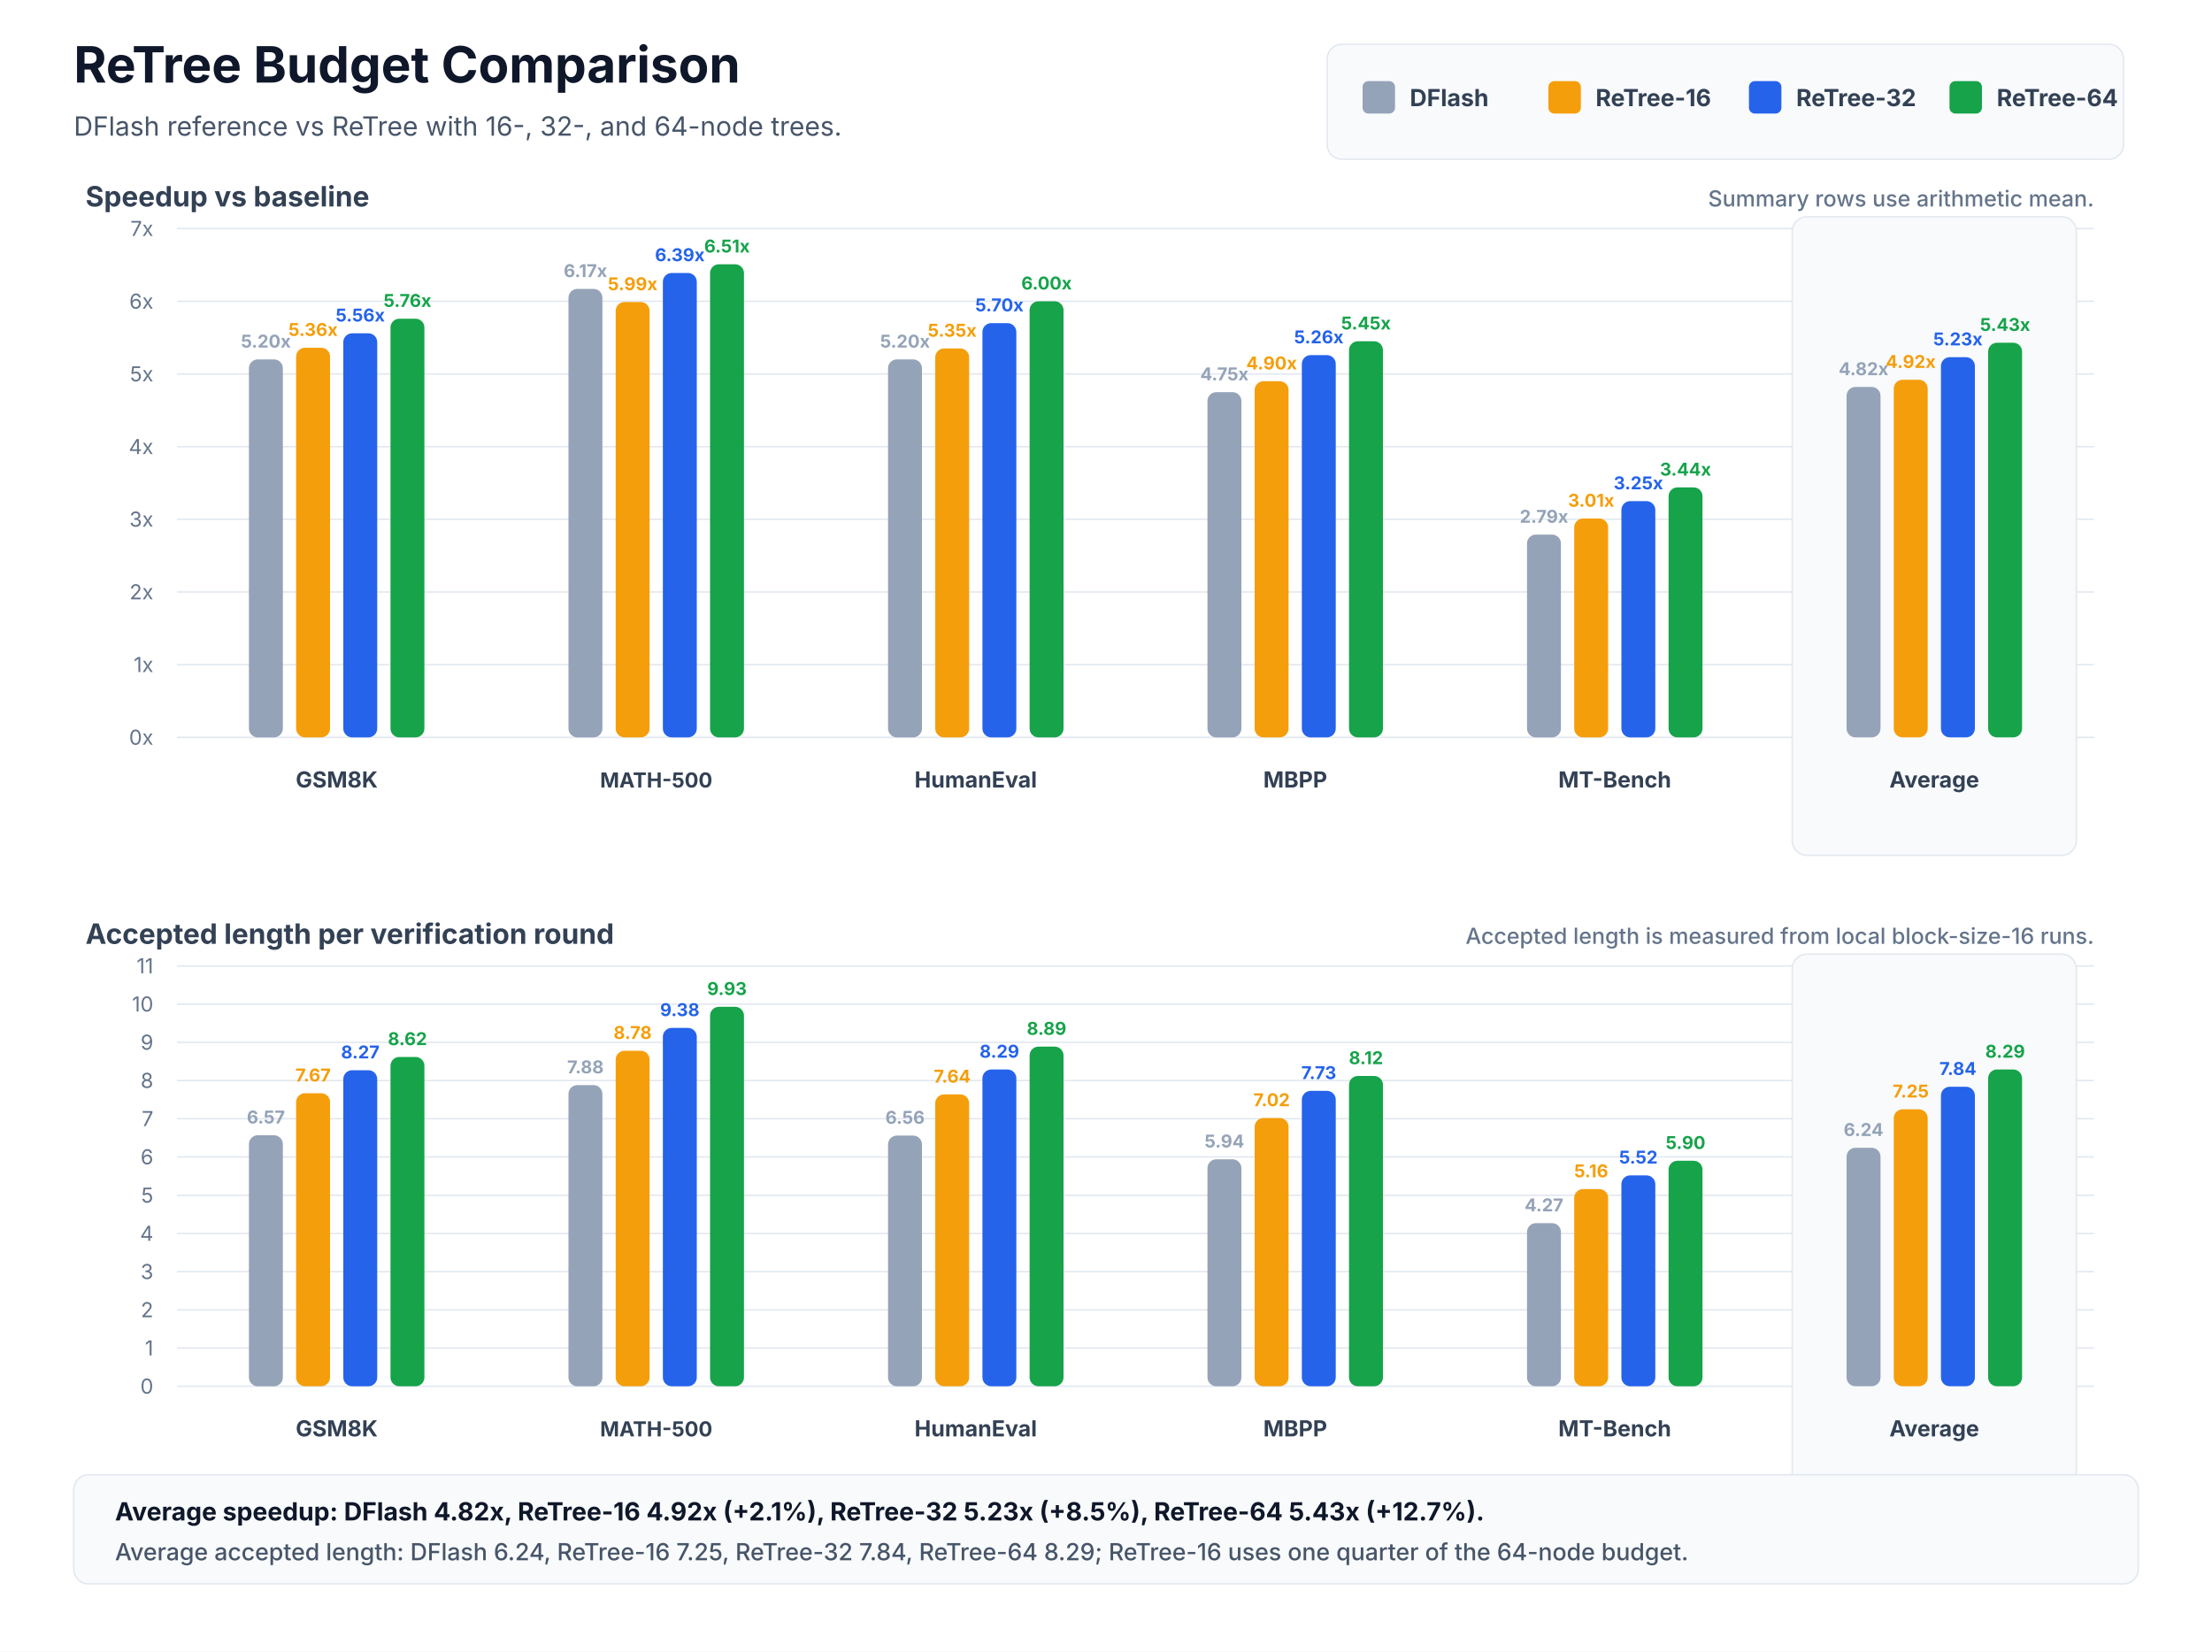
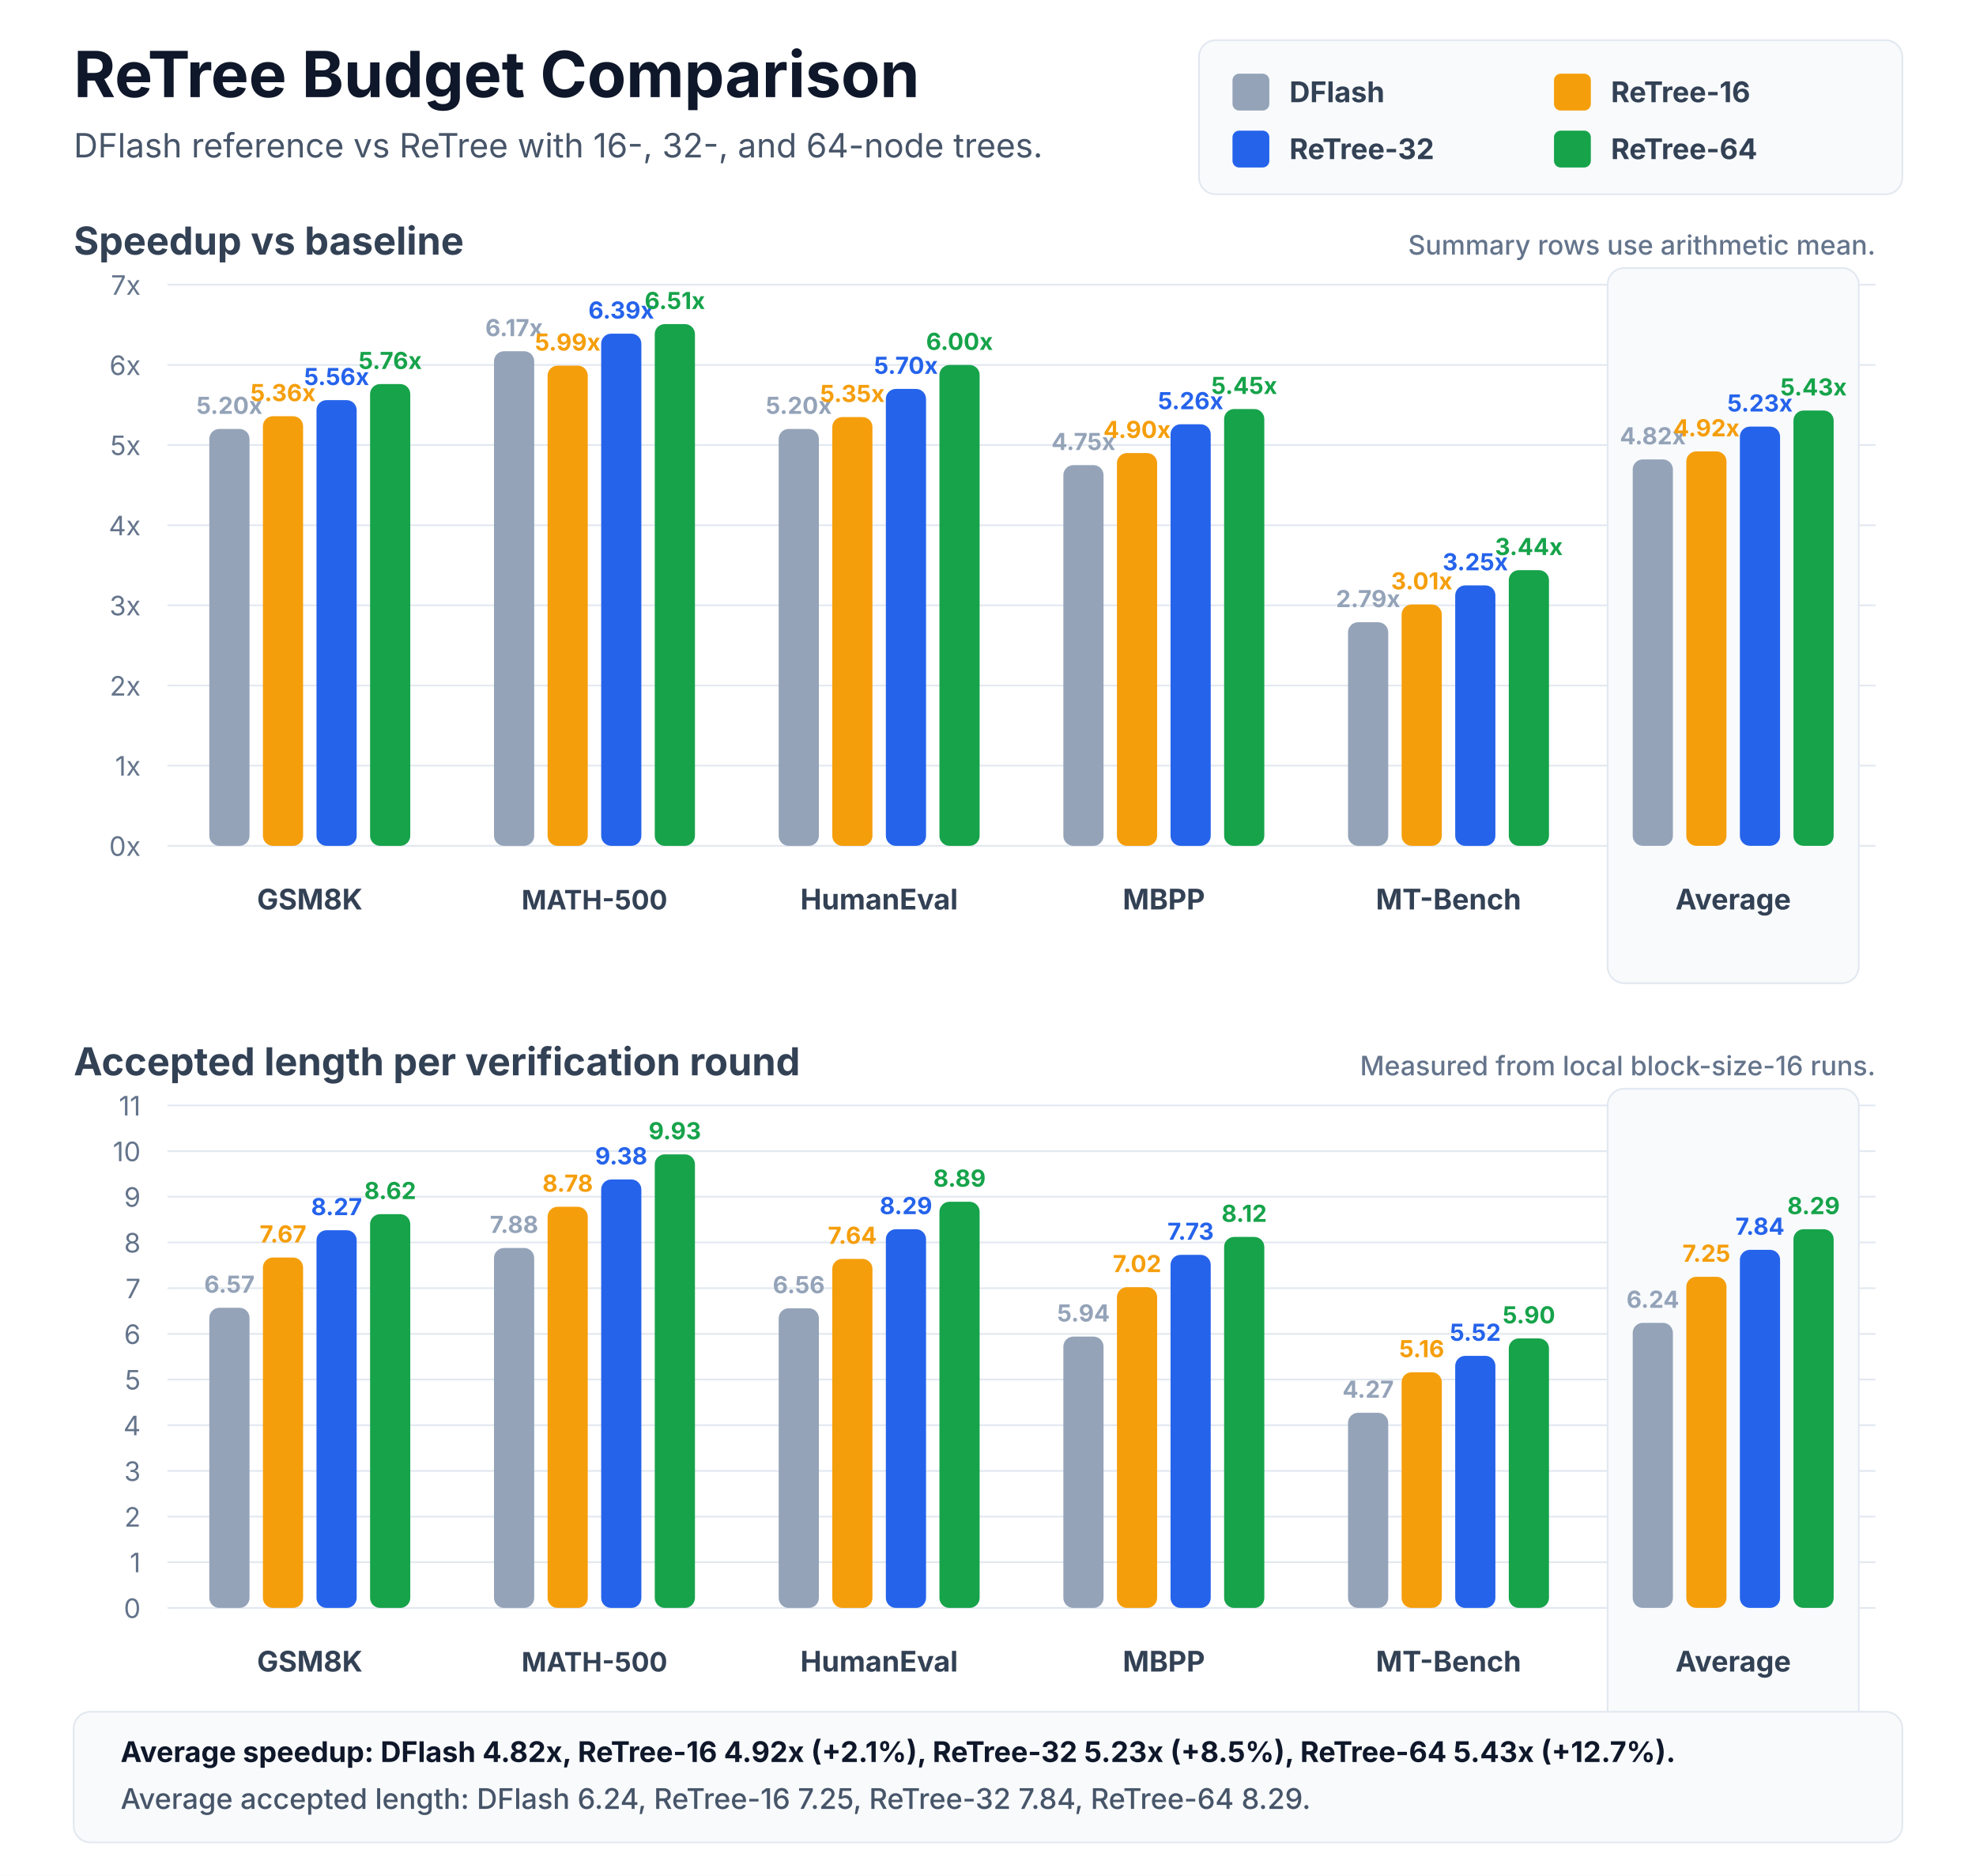
- <svg xmlns="http://www.w3.org/2000/svg" width="1500" height="1120" viewBox="0 0 1500 1120" role="img" aria-label="ReTree budget 16, 32, and 64 compared with DFlash">
-   <rect x="0" y="0" width="1500" height="1120" rx="0" fill="#ffffff" />
-   <text x="50" y="56" text-anchor="start" font-family="Inter, Segoe UI, Arial, sans-serif" font-size="34" font-weight="750" fill="#0f172a">ReTree Budget Comparison</text>
-   <text x="50" y="92" text-anchor="start" font-family="Inter, Segoe UI, Arial, sans-serif" font-size="18" font-weight="400" fill="#475569">DFlash reference vs ReTree with 16-, 32-, and 64-node trees.</text>
-   <rect x="900" y="30" width="540" height="78" rx="10" fill="#f8fafc" stroke="#e2e8f0" stroke-width="1" />
-   <rect x="924" y="55" width="22" height="22" rx="4" fill="#94a3b8" />
-   <text x="956" y="72" text-anchor="start" font-family="Inter, Segoe UI, Arial, sans-serif" font-size="16" font-weight="650" fill="#334155">DFlash</text>
-   <rect x="1050" y="55" width="22" height="22" rx="4" fill="#f59e0b" />
-   <text x="1082" y="72" text-anchor="start" font-family="Inter, Segoe UI, Arial, sans-serif" font-size="16" font-weight="650" fill="#334155">ReTree-16</text>
-   <rect x="1186" y="55" width="22" height="22" rx="4" fill="#2563eb" />
-   <text x="1218" y="72" text-anchor="start" font-family="Inter, Segoe UI, Arial, sans-serif" font-size="16" font-weight="650" fill="#334155">ReTree-32</text>
-   <rect x="1322" y="55" width="22" height="22" rx="4" fill="#16a34a" />
-   <text x="1354" y="72" text-anchor="start" font-family="Inter, Segoe UI, Arial, sans-serif" font-size="16" font-weight="650" fill="#334155">ReTree-64</text>
-   <text x="58" y="140" text-anchor="start" font-family="Inter, Segoe UI, Arial, sans-serif" font-size="19" font-weight="700" fill="#334155">Speedup vs baseline</text>
-   <text x="1420" y="140" text-anchor="end" font-family="Inter, Segoe UI, Arial, sans-serif" font-size="15" font-weight="500" fill="#64748b">Summary rows use arithmetic mean.</text>
-   <line x1="120" y1="500" x2="1420" y2="500" stroke="#e2e8f0" stroke-width="1" />
-   <text x="104" y="505" text-anchor="end" font-family="Inter, Segoe UI, Arial, sans-serif" font-size="14" font-weight="400" fill="#64748b">0x</text>
-   <line x1="120" y1="450.7" x2="1420" y2="450.7" stroke="#e2e8f0" stroke-width="1" />
-   <text x="104" y="455.7" text-anchor="end" font-family="Inter, Segoe UI, Arial, sans-serif" font-size="14" font-weight="400" fill="#64748b">1x</text>
-   <line x1="120" y1="401.4" x2="1420" y2="401.4" stroke="#e2e8f0" stroke-width="1" />
-   <text x="104" y="406.4" text-anchor="end" font-family="Inter, Segoe UI, Arial, sans-serif" font-size="14" font-weight="400" fill="#64748b">2x</text>
-   <line x1="120" y1="352.1" x2="1420" y2="352.1" stroke="#e2e8f0" stroke-width="1" />
-   <text x="104" y="357.1" text-anchor="end" font-family="Inter, Segoe UI, Arial, sans-serif" font-size="14" font-weight="400" fill="#64748b">3x</text>
-   <line x1="120" y1="302.9" x2="1420" y2="302.9" stroke="#e2e8f0" stroke-width="1" />
-   <text x="104" y="307.9" text-anchor="end" font-family="Inter, Segoe UI, Arial, sans-serif" font-size="14" font-weight="400" fill="#64748b">4x</text>
-   <line x1="120" y1="253.6" x2="1420" y2="253.6" stroke="#e2e8f0" stroke-width="1" />
-   <text x="104" y="258.6" text-anchor="end" font-family="Inter, Segoe UI, Arial, sans-serif" font-size="14" font-weight="400" fill="#64748b">5x</text>
-   <line x1="120" y1="204.3" x2="1420" y2="204.3" stroke="#e2e8f0" stroke-width="1" />
-   <text x="104" y="209.3" text-anchor="end" font-family="Inter, Segoe UI, Arial, sans-serif" font-size="14" font-weight="400" fill="#64748b">6x</text>
-   <line x1="120" y1="155" x2="1420" y2="155" stroke="#e2e8f0" stroke-width="1" />
-   <text x="104" y="160" text-anchor="end" font-family="Inter, Segoe UI, Arial, sans-serif" font-size="14" font-weight="400" fill="#64748b">7x</text>
-   <rect x="1215.333" y="147" width="192.667" height="433" rx="10" fill="#f8fafc" stroke="#e2e8f0" stroke-width="1" />
-   <rect x="168.8" y="243.7" width="23" height="256.3" rx="6" fill="#94a3b8" />
-   <text x="180.3" y="235.7" text-anchor="middle" font-family="Inter, Segoe UI, Arial, sans-serif" font-size="12" font-weight="700" fill="#94a3b8">5.20x</text>
-   <rect x="200.8" y="235.8" width="23" height="264.2" rx="6" fill="#f59e0b" />
-   <text x="212.3" y="227.8" text-anchor="middle" font-family="Inter, Segoe UI, Arial, sans-serif" font-size="12" font-weight="700" fill="#f59e0b">5.36x</text>
-   <rect x="232.8" y="226" width="23" height="274" rx="6" fill="#2563eb" />
-   <text x="244.3" y="218" text-anchor="middle" font-family="Inter, Segoe UI, Arial, sans-serif" font-size="12" font-weight="700" fill="#2563eb">5.56x</text>
-   <rect x="264.8" y="216.1" width="23" height="283.9" rx="6" fill="#16a34a" />
-   <text x="276.3" y="208.1" text-anchor="middle" font-family="Inter, Segoe UI, Arial, sans-serif" font-size="12" font-weight="700" fill="#16a34a">5.76x</text>
-   <text x="228.333" y="534" text-anchor="middle" font-family="Inter, Segoe UI, Arial, sans-serif" font-size="15" font-weight="700" fill="#334155">GSM8K</text>
-   <rect x="385.5" y="195.9" width="23" height="304.1" rx="6" fill="#94a3b8" />
-   <text x="397" y="187.9" text-anchor="middle" font-family="Inter, Segoe UI, Arial, sans-serif" font-size="12" font-weight="700" fill="#94a3b8">6.17x</text>
-   <rect x="417.5" y="204.8" width="23" height="295.2" rx="6" fill="#f59e0b" />
-   <text x="429" y="196.8" text-anchor="middle" font-family="Inter, Segoe UI, Arial, sans-serif" font-size="12" font-weight="700" fill="#f59e0b">5.99x</text>
-   <rect x="449.5" y="185.1" width="23" height="314.9" rx="6" fill="#2563eb" />
-   <text x="461" y="177.1" text-anchor="middle" font-family="Inter, Segoe UI, Arial, sans-serif" font-size="12" font-weight="700" fill="#2563eb">6.39x</text>
-   <rect x="481.5" y="179.2" width="23" height="320.8" rx="6" fill="#16a34a" />
-   <text x="493" y="171.2" text-anchor="middle" font-family="Inter, Segoe UI, Arial, sans-serif" font-size="12" font-weight="700" fill="#16a34a">6.51x</text>
-   <text x="445" y="534" text-anchor="middle" font-family="Inter, Segoe UI, Arial, sans-serif" font-size="14" font-weight="700" fill="#334155">MATH-500</text>
-   <rect x="602.2" y="243.7" width="23" height="256.3" rx="6" fill="#94a3b8" />
-   <text x="613.7" y="235.7" text-anchor="middle" font-family="Inter, Segoe UI, Arial, sans-serif" font-size="12" font-weight="700" fill="#94a3b8">5.20x</text>
-   <rect x="634.2" y="236.3" width="23" height="263.7" rx="6" fill="#f59e0b" />
-   <text x="645.7" y="228.3" text-anchor="middle" font-family="Inter, Segoe UI, Arial, sans-serif" font-size="12" font-weight="700" fill="#f59e0b">5.35x</text>
-   <rect x="666.2" y="219.1" width="23" height="280.9" rx="6" fill="#2563eb" />
-   <text x="677.7" y="211.1" text-anchor="middle" font-family="Inter, Segoe UI, Arial, sans-serif" font-size="12" font-weight="700" fill="#2563eb">5.70x</text>
-   <rect x="698.2" y="204.3" width="23" height="295.7" rx="6" fill="#16a34a" />
-   <text x="709.7" y="196.3" text-anchor="middle" font-family="Inter, Segoe UI, Arial, sans-serif" font-size="12" font-weight="700" fill="#16a34a">6.00x</text>
-   <text x="661.667" y="534" text-anchor="middle" font-family="Inter, Segoe UI, Arial, sans-serif" font-size="15" font-weight="700" fill="#334155">HumanEval</text>
-   <rect x="818.8" y="265.9" width="23" height="234.1" rx="6" fill="#94a3b8" />
-   <text x="830.3" y="257.9" text-anchor="middle" font-family="Inter, Segoe UI, Arial, sans-serif" font-size="12" font-weight="700" fill="#94a3b8">4.75x</text>
-   <rect x="850.8" y="258.5" width="23" height="241.5" rx="6" fill="#f59e0b" />
-   <text x="862.3" y="250.5" text-anchor="middle" font-family="Inter, Segoe UI, Arial, sans-serif" font-size="12" font-weight="700" fill="#f59e0b">4.90x</text>
-   <rect x="882.8" y="240.8" width="23" height="259.2" rx="6" fill="#2563eb" />
-   <text x="894.3" y="232.8" text-anchor="middle" font-family="Inter, Segoe UI, Arial, sans-serif" font-size="12" font-weight="700" fill="#2563eb">5.26x</text>
-   <rect x="914.8" y="231.4" width="23" height="268.6" rx="6" fill="#16a34a" />
-   <text x="926.3" y="223.4" text-anchor="middle" font-family="Inter, Segoe UI, Arial, sans-serif" font-size="12" font-weight="700" fill="#16a34a">5.45x</text>
-   <text x="878.333" y="534" text-anchor="middle" font-family="Inter, Segoe UI, Arial, sans-serif" font-size="15" font-weight="700" fill="#334155">MBPP</text>
-   <rect x="1035.5" y="362.5" width="23" height="137.5" rx="6" fill="#94a3b8" />
-   <text x="1047" y="354.5" text-anchor="middle" font-family="Inter, Segoe UI, Arial, sans-serif" font-size="12" font-weight="700" fill="#94a3b8">2.79x</text>
-   <rect x="1067.5" y="351.6" width="23" height="148.4" rx="6" fill="#f59e0b" />
-   <text x="1079" y="343.6" text-anchor="middle" font-family="Inter, Segoe UI, Arial, sans-serif" font-size="12" font-weight="700" fill="#f59e0b">3.01x</text>
-   <rect x="1099.5" y="339.8" width="23" height="160.2" rx="6" fill="#2563eb" />
-   <text x="1111" y="331.8" text-anchor="middle" font-family="Inter, Segoe UI, Arial, sans-serif" font-size="12" font-weight="700" fill="#2563eb">3.25x</text>
-   <rect x="1131.5" y="330.5" width="23" height="169.5" rx="6" fill="#16a34a" />
-   <text x="1143" y="322.5" text-anchor="middle" font-family="Inter, Segoe UI, Arial, sans-serif" font-size="12" font-weight="700" fill="#16a34a">3.44x</text>
-   <text x="1095" y="534" text-anchor="middle" font-family="Inter, Segoe UI, Arial, sans-serif" font-size="15" font-weight="700" fill="#334155">MT-Bench</text>
-   <rect x="1252.2" y="262.4" width="23" height="237.6" rx="6" fill="#94a3b8" />
-   <text x="1263.7" y="254.4" text-anchor="middle" font-family="Inter, Segoe UI, Arial, sans-serif" font-size="12" font-weight="700" fill="#94a3b8">4.82x</text>
-   <rect x="1284.2" y="257.5" width="23" height="242.5" rx="6" fill="#f59e0b" />
-   <text x="1295.7" y="249.5" text-anchor="middle" font-family="Inter, Segoe UI, Arial, sans-serif" font-size="12" font-weight="700" fill="#f59e0b">4.92x</text>
-   <rect x="1316.2" y="242.2" width="23" height="257.8" rx="6" fill="#2563eb" />
-   <text x="1327.7" y="234.2" text-anchor="middle" font-family="Inter, Segoe UI, Arial, sans-serif" font-size="12" font-weight="700" fill="#2563eb">5.23x</text>
-   <rect x="1348.2" y="232.4" width="23" height="267.6" rx="6" fill="#16a34a" />
-   <text x="1359.7" y="224.4" text-anchor="middle" font-family="Inter, Segoe UI, Arial, sans-serif" font-size="12" font-weight="700" fill="#16a34a">5.43x</text>
-   <text x="1311.667" y="534" text-anchor="middle" font-family="Inter, Segoe UI, Arial, sans-serif" font-size="15" font-weight="700" fill="#334155">Average</text>
-   <text x="58" y="640" text-anchor="start" font-family="Inter, Segoe UI, Arial, sans-serif" font-size="19" font-weight="700" fill="#334155">Accepted length per verification round</text>
-   <text x="1420" y="640" text-anchor="end" font-family="Inter, Segoe UI, Arial, sans-serif" font-size="15" font-weight="500" fill="#64748b">Accepted length is measured from local block-size-16 runs.</text>
-   <line x1="120" y1="940" x2="1420" y2="940" stroke="#e2e8f0" stroke-width="1" />
-   <text x="104" y="945" text-anchor="end" font-family="Inter, Segoe UI, Arial, sans-serif" font-size="14" font-weight="400" fill="#64748b">0</text>
-   <line x1="120" y1="914.1" x2="1420" y2="914.1" stroke="#e2e8f0" stroke-width="1" />
-   <text x="104" y="919.1" text-anchor="end" font-family="Inter, Segoe UI, Arial, sans-serif" font-size="14" font-weight="400" fill="#64748b">1</text>
-   <line x1="120" y1="888.2" x2="1420" y2="888.2" stroke="#e2e8f0" stroke-width="1" />
-   <text x="104" y="893.2" text-anchor="end" font-family="Inter, Segoe UI, Arial, sans-serif" font-size="14" font-weight="400" fill="#64748b">2</text>
-   <line x1="120" y1="862.3" x2="1420" y2="862.3" stroke="#e2e8f0" stroke-width="1" />
-   <text x="104" y="867.3" text-anchor="end" font-family="Inter, Segoe UI, Arial, sans-serif" font-size="14" font-weight="400" fill="#64748b">3</text>
-   <line x1="120" y1="836.4" x2="1420" y2="836.4" stroke="#e2e8f0" stroke-width="1" />
-   <text x="104" y="841.4" text-anchor="end" font-family="Inter, Segoe UI, Arial, sans-serif" font-size="14" font-weight="400" fill="#64748b">4</text>
-   <line x1="120" y1="810.5" x2="1420" y2="810.5" stroke="#e2e8f0" stroke-width="1" />
-   <text x="104" y="815.5" text-anchor="end" font-family="Inter, Segoe UI, Arial, sans-serif" font-size="14" font-weight="400" fill="#64748b">5</text>
-   <line x1="120" y1="784.5" x2="1420" y2="784.5" stroke="#e2e8f0" stroke-width="1" />
-   <text x="104" y="789.5" text-anchor="end" font-family="Inter, Segoe UI, Arial, sans-serif" font-size="14" font-weight="400" fill="#64748b">6</text>
-   <line x1="120" y1="758.6" x2="1420" y2="758.6" stroke="#e2e8f0" stroke-width="1" />
-   <text x="104" y="763.6" text-anchor="end" font-family="Inter, Segoe UI, Arial, sans-serif" font-size="14" font-weight="400" fill="#64748b">7</text>
-   <line x1="120" y1="732.7" x2="1420" y2="732.7" stroke="#e2e8f0" stroke-width="1" />
-   <text x="104" y="737.7" text-anchor="end" font-family="Inter, Segoe UI, Arial, sans-serif" font-size="14" font-weight="400" fill="#64748b">8</text>
-   <line x1="120" y1="706.8" x2="1420" y2="706.8" stroke="#e2e8f0" stroke-width="1" />
-   <text x="104" y="711.8" text-anchor="end" font-family="Inter, Segoe UI, Arial, sans-serif" font-size="14" font-weight="400" fill="#64748b">9</text>
-   <line x1="120" y1="680.9" x2="1420" y2="680.9" stroke="#e2e8f0" stroke-width="1" />
-   <text x="104" y="685.9" text-anchor="end" font-family="Inter, Segoe UI, Arial, sans-serif" font-size="14" font-weight="400" fill="#64748b">10</text>
-   <line x1="120" y1="655" x2="1420" y2="655" stroke="#e2e8f0" stroke-width="1" />
-   <text x="104" y="660" text-anchor="end" font-family="Inter, Segoe UI, Arial, sans-serif" font-size="14" font-weight="400" fill="#64748b">11</text>
-   <rect x="1215.333" y="647" width="192.667" height="373" rx="10" fill="#f8fafc" stroke="#e2e8f0" stroke-width="1" />
-   <rect x="168.8" y="769.8" width="23" height="170.2" rx="6" fill="#94a3b8" />
-   <text x="180.3" y="761.8" text-anchor="middle" font-family="Inter, Segoe UI, Arial, sans-serif" font-size="12" font-weight="700" fill="#94a3b8">6.57</text>
-   <rect x="200.8" y="741.3" width="23" height="198.7" rx="6" fill="#f59e0b" />
-   <text x="212.3" y="733.3" text-anchor="middle" font-family="Inter, Segoe UI, Arial, sans-serif" font-size="12" font-weight="700" fill="#f59e0b">7.67</text>
-   <rect x="232.8" y="725.7" width="23" height="214.3" rx="6" fill="#2563eb" />
-   <text x="244.3" y="717.7" text-anchor="middle" font-family="Inter, Segoe UI, Arial, sans-serif" font-size="12" font-weight="700" fill="#2563eb">8.27</text>
-   <rect x="264.8" y="716.7" width="23" height="223.3" rx="6" fill="#16a34a" />
-   <text x="276.3" y="708.7" text-anchor="middle" font-family="Inter, Segoe UI, Arial, sans-serif" font-size="12" font-weight="700" fill="#16a34a">8.62</text>
-   <text x="228.333" y="974" text-anchor="middle" font-family="Inter, Segoe UI, Arial, sans-serif" font-size="15" font-weight="700" fill="#334155">GSM8K</text>
-   <rect x="385.5" y="735.8" width="23" height="204.2" rx="6" fill="#94a3b8" />
-   <text x="397" y="727.8" text-anchor="middle" font-family="Inter, Segoe UI, Arial, sans-serif" font-size="12" font-weight="700" fill="#94a3b8">7.88</text>
-   <rect x="417.5" y="712.5" width="23" height="227.5" rx="6" fill="#f59e0b" />
-   <text x="429" y="704.5" text-anchor="middle" font-family="Inter, Segoe UI, Arial, sans-serif" font-size="12" font-weight="700" fill="#f59e0b">8.78</text>
-   <rect x="449.5" y="697" width="23" height="243" rx="6" fill="#2563eb" />
-   <text x="461" y="689" text-anchor="middle" font-family="Inter, Segoe UI, Arial, sans-serif" font-size="12" font-weight="700" fill="#2563eb">9.38</text>
-   <rect x="481.5" y="682.7" width="23" height="257.3" rx="6" fill="#16a34a" />
-   <text x="493" y="674.7" text-anchor="middle" font-family="Inter, Segoe UI, Arial, sans-serif" font-size="12" font-weight="700" fill="#16a34a">9.93</text>
-   <text x="445" y="974" text-anchor="middle" font-family="Inter, Segoe UI, Arial, sans-serif" font-size="14" font-weight="700" fill="#334155">MATH-500</text>
-   <rect x="602.2" y="770" width="23" height="170" rx="6" fill="#94a3b8" />
-   <text x="613.7" y="762" text-anchor="middle" font-family="Inter, Segoe UI, Arial, sans-serif" font-size="12" font-weight="700" fill="#94a3b8">6.56</text>
-   <rect x="634.2" y="742.1" width="23" height="197.9" rx="6" fill="#f59e0b" />
-   <text x="645.7" y="734.1" text-anchor="middle" font-family="Inter, Segoe UI, Arial, sans-serif" font-size="12" font-weight="700" fill="#f59e0b">7.64</text>
-   <rect x="666.2" y="725.2" width="23" height="214.8" rx="6" fill="#2563eb" />
-   <text x="677.7" y="717.2" text-anchor="middle" font-family="Inter, Segoe UI, Arial, sans-serif" font-size="12" font-weight="700" fill="#2563eb">8.29</text>
-   <rect x="698.2" y="709.7" width="23" height="230.3" rx="6" fill="#16a34a" />
-   <text x="709.7" y="701.7" text-anchor="middle" font-family="Inter, Segoe UI, Arial, sans-serif" font-size="12" font-weight="700" fill="#16a34a">8.89</text>
-   <text x="661.667" y="974" text-anchor="middle" font-family="Inter, Segoe UI, Arial, sans-serif" font-size="15" font-weight="700" fill="#334155">HumanEval</text>
-   <rect x="818.8" y="786.1" width="23" height="153.9" rx="6" fill="#94a3b8" />
-   <text x="830.3" y="778.1" text-anchor="middle" font-family="Inter, Segoe UI, Arial, sans-serif" font-size="12" font-weight="700" fill="#94a3b8">5.94</text>
-   <rect x="850.8" y="758.1" width="23" height="181.9" rx="6" fill="#f59e0b" />
-   <text x="862.3" y="750.1" text-anchor="middle" font-family="Inter, Segoe UI, Arial, sans-serif" font-size="12" font-weight="700" fill="#f59e0b">7.02</text>
-   <rect x="882.8" y="739.7" width="23" height="200.3" rx="6" fill="#2563eb" />
-   <text x="894.3" y="731.7" text-anchor="middle" font-family="Inter, Segoe UI, Arial, sans-serif" font-size="12" font-weight="700" fill="#2563eb">7.73</text>
-   <rect x="914.8" y="729.6" width="23" height="210.4" rx="6" fill="#16a34a" />
-   <text x="926.3" y="721.6" text-anchor="middle" font-family="Inter, Segoe UI, Arial, sans-serif" font-size="12" font-weight="700" fill="#16a34a">8.12</text>
-   <text x="878.333" y="974" text-anchor="middle" font-family="Inter, Segoe UI, Arial, sans-serif" font-size="15" font-weight="700" fill="#334155">MBPP</text>
-   <rect x="1035.5" y="829.4" width="23" height="110.6" rx="6" fill="#94a3b8" />
-   <text x="1047" y="821.4" text-anchor="middle" font-family="Inter, Segoe UI, Arial, sans-serif" font-size="12" font-weight="700" fill="#94a3b8">4.27</text>
-   <rect x="1067.5" y="806.3" width="23" height="133.7" rx="6" fill="#f59e0b" />
-   <text x="1079" y="798.3" text-anchor="middle" font-family="Inter, Segoe UI, Arial, sans-serif" font-size="12" font-weight="700" fill="#f59e0b">5.16</text>
-   <rect x="1099.5" y="797" width="23" height="143" rx="6" fill="#2563eb" />
-   <text x="1111" y="789" text-anchor="middle" font-family="Inter, Segoe UI, Arial, sans-serif" font-size="12" font-weight="700" fill="#2563eb">5.52</text>
-   <rect x="1131.5" y="787.1" width="23" height="152.9" rx="6" fill="#16a34a" />
-   <text x="1143" y="779.1" text-anchor="middle" font-family="Inter, Segoe UI, Arial, sans-serif" font-size="12" font-weight="700" fill="#16a34a">5.90</text>
-   <text x="1095" y="974" text-anchor="middle" font-family="Inter, Segoe UI, Arial, sans-serif" font-size="15" font-weight="700" fill="#334155">MT-Bench</text>
-   <rect x="1252.2" y="778.3" width="23" height="161.7" rx="6" fill="#94a3b8" />
-   <text x="1263.7" y="770.3" text-anchor="middle" font-family="Inter, Segoe UI, Arial, sans-serif" font-size="12" font-weight="700" fill="#94a3b8">6.24</text>
-   <rect x="1284.2" y="752.2" width="23" height="187.8" rx="6" fill="#f59e0b" />
-   <text x="1295.7" y="744.2" text-anchor="middle" font-family="Inter, Segoe UI, Arial, sans-serif" font-size="12" font-weight="700" fill="#f59e0b">7.25</text>
-   <rect x="1316.2" y="736.9" width="23" height="203.1" rx="6" fill="#2563eb" />
-   <text x="1327.7" y="728.9" text-anchor="middle" font-family="Inter, Segoe UI, Arial, sans-serif" font-size="12" font-weight="700" fill="#2563eb">7.84</text>
-   <rect x="1348.2" y="725.2" width="23" height="214.8" rx="6" fill="#16a34a" />
-   <text x="1359.7" y="717.2" text-anchor="middle" font-family="Inter, Segoe UI, Arial, sans-serif" font-size="12" font-weight="700" fill="#16a34a">8.29</text>
-   <text x="1311.667" y="974" text-anchor="middle" font-family="Inter, Segoe UI, Arial, sans-serif" font-size="15" font-weight="700" fill="#334155">Average</text>
-   <rect x="50" y="1000" width="1400" height="74" rx="10" fill="#f8fafc" stroke="#e2e8f0" stroke-width="1" />
-   <text x="78" y="1031" text-anchor="start" font-family="Inter, Segoe UI, Arial, sans-serif" font-size="17" font-weight="750" fill="#0f172a">Average speedup: DFlash 4.82x, ReTree-16 4.92x (+2.1%), ReTree-32 5.23x (+8.5%), ReTree-64 5.43x (+12.7%).</text>
-   <text x="78" y="1058" text-anchor="start" font-family="Inter, Segoe UI, Arial, sans-serif" font-size="16" font-weight="500" fill="#475569">Average accepted length: DFlash 6.24, ReTree-16 7.25, ReTree-32 7.84, ReTree-64 8.29; ReTree-16 uses one quarter of the 64-node budget.</text>
+ <svg xmlns="http://www.w3.org/2000/svg" width="1180" height="1120" viewBox="0 0 1180 1120" role="img" aria-label="ReTree budget 16, 32, and 64 compared with DFlash">
+   <rect x="0" y="0" width="1180" height="1120" rx="0" fill="#ffffff" />
+   <text x="44" y="58" text-anchor="start" font-family="Inter, Segoe UI, Arial, sans-serif" font-size="38" font-weight="750" fill="#0f172a">ReTree Budget Comparison</text>
+   <text x="44" y="94" text-anchor="start" font-family="Inter, Segoe UI, Arial, sans-serif" font-size="20" font-weight="400" fill="#475569">DFlash reference vs ReTree with 16-, 32-, and 64-node trees.</text>
+   <rect x="716" y="24" width="420" height="92" rx="10" fill="#f8fafc" stroke="#e2e8f0" stroke-width="1" />
+   <rect x="736" y="44" width="22" height="22" rx="4" fill="#94a3b8" />
+   <text x="770" y="61" text-anchor="start" font-family="Inter, Segoe UI, Arial, sans-serif" font-size="17" font-weight="650" fill="#334155">DFlash</text>
+   <rect x="928" y="44" width="22" height="22" rx="4" fill="#f59e0b" />
+   <text x="962" y="61" text-anchor="start" font-family="Inter, Segoe UI, Arial, sans-serif" font-size="17" font-weight="650" fill="#334155">ReTree-16</text>
+   <rect x="736" y="78" width="22" height="22" rx="4" fill="#2563eb" />
+   <text x="770" y="95" text-anchor="start" font-family="Inter, Segoe UI, Arial, sans-serif" font-size="17" font-weight="650" fill="#334155">ReTree-32</text>
+   <rect x="928" y="78" width="22" height="22" rx="4" fill="#16a34a" />
+   <text x="962" y="95" text-anchor="start" font-family="Inter, Segoe UI, Arial, sans-serif" font-size="17" font-weight="650" fill="#334155">ReTree-64</text>
+   <text x="44" y="152" text-anchor="start" font-family="Inter, Segoe UI, Arial, sans-serif" font-size="23" font-weight="750" fill="#334155">Speedup vs baseline</text>
+   <text x="1120" y="152" text-anchor="end" font-family="Inter, Segoe UI, Arial, sans-serif" font-size="16" font-weight="500" fill="#64748b">Summary rows use arithmetic mean.</text>
+   <line x1="100" y1="505" x2="1120" y2="505" stroke="#e2e8f0" stroke-width="1" />
+   <text x="84" y="511" text-anchor="end" font-family="Inter, Segoe UI, Arial, sans-serif" font-size="16" font-weight="400" fill="#64748b">0x</text>
+   <line x1="100" y1="457.1" x2="1120" y2="457.1" stroke="#e2e8f0" stroke-width="1" />
+   <text x="84" y="463.1" text-anchor="end" font-family="Inter, Segoe UI, Arial, sans-serif" font-size="16" font-weight="400" fill="#64748b">1x</text>
+   <line x1="100" y1="409.3" x2="1120" y2="409.3" stroke="#e2e8f0" stroke-width="1" />
+   <text x="84" y="415.3" text-anchor="end" font-family="Inter, Segoe UI, Arial, sans-serif" font-size="16" font-weight="400" fill="#64748b">2x</text>
+   <line x1="100" y1="361.4" x2="1120" y2="361.4" stroke="#e2e8f0" stroke-width="1" />
+   <text x="84" y="367.4" text-anchor="end" font-family="Inter, Segoe UI, Arial, sans-serif" font-size="16" font-weight="400" fill="#64748b">3x</text>
+   <line x1="100" y1="313.6" x2="1120" y2="313.6" stroke="#e2e8f0" stroke-width="1" />
+   <text x="84" y="319.6" text-anchor="end" font-family="Inter, Segoe UI, Arial, sans-serif" font-size="16" font-weight="400" fill="#64748b">4x</text>
+   <line x1="100" y1="265.7" x2="1120" y2="265.7" stroke="#e2e8f0" stroke-width="1" />
+   <text x="84" y="271.7" text-anchor="end" font-family="Inter, Segoe UI, Arial, sans-serif" font-size="16" font-weight="400" fill="#64748b">5x</text>
+   <line x1="100" y1="217.9" x2="1120" y2="217.9" stroke="#e2e8f0" stroke-width="1" />
+   <text x="84" y="223.9" text-anchor="end" font-family="Inter, Segoe UI, Arial, sans-serif" font-size="16" font-weight="400" fill="#64748b">6x</text>
+   <line x1="100" y1="170" x2="1120" y2="170" stroke="#e2e8f0" stroke-width="1" />
+   <text x="84" y="176" text-anchor="end" font-family="Inter, Segoe UI, Arial, sans-serif" font-size="16" font-weight="400" fill="#64748b">7x</text>
+   <rect x="960" y="160" width="150" height="427" rx="10" fill="#f8fafc" stroke="#e2e8f0" stroke-width="1" />
+   <rect x="125" y="256.1" width="24" height="248.9" rx="6" fill="#94a3b8" />
+   <text x="137" y="247.1" text-anchor="middle" font-family="Inter, Segoe UI, Arial, sans-serif" font-size="14" font-weight="750" fill="#94a3b8">5.20x</text>
+   <rect x="157" y="248.5" width="24" height="256.5" rx="6" fill="#f59e0b" />
+   <text x="169" y="239.5" text-anchor="middle" font-family="Inter, Segoe UI, Arial, sans-serif" font-size="14" font-weight="750" fill="#f59e0b">5.36x</text>
+   <rect x="189" y="238.9" width="24" height="266.1" rx="6" fill="#2563eb" />
+   <text x="201" y="229.9" text-anchor="middle" font-family="Inter, Segoe UI, Arial, sans-serif" font-size="14" font-weight="750" fill="#2563eb">5.56x</text>
+   <rect x="221" y="229.3" width="24" height="275.7" rx="6" fill="#16a34a" />
+   <text x="233" y="220.3" text-anchor="middle" font-family="Inter, Segoe UI, Arial, sans-serif" font-size="14" font-weight="750" fill="#16a34a">5.76x</text>
+   <text x="185" y="543" text-anchor="middle" font-family="Inter, Segoe UI, Arial, sans-serif" font-size="17" font-weight="750" fill="#334155">GSM8K</text>
+   <rect x="295" y="209.7" width="24" height="295.3" rx="6" fill="#94a3b8" />
+   <text x="307" y="200.7" text-anchor="middle" font-family="Inter, Segoe UI, Arial, sans-serif" font-size="14" font-weight="750" fill="#94a3b8">6.17x</text>
+   <rect x="327" y="218.3" width="24" height="286.7" rx="6" fill="#f59e0b" />
+   <text x="339" y="209.3" text-anchor="middle" font-family="Inter, Segoe UI, Arial, sans-serif" font-size="14" font-weight="750" fill="#f59e0b">5.99x</text>
+   <rect x="359" y="199.2" width="24" height="305.8" rx="6" fill="#2563eb" />
+   <text x="371" y="190.2" text-anchor="middle" font-family="Inter, Segoe UI, Arial, sans-serif" font-size="14" font-weight="750" fill="#2563eb">6.39x</text>
+   <rect x="391" y="193.5" width="24" height="311.5" rx="6" fill="#16a34a" />
+   <text x="403" y="184.5" text-anchor="middle" font-family="Inter, Segoe UI, Arial, sans-serif" font-size="14" font-weight="750" fill="#16a34a">6.51x</text>
+   <text x="355" y="543" text-anchor="middle" font-family="Inter, Segoe UI, Arial, sans-serif" font-size="16" font-weight="750" fill="#334155">MATH-500</text>
+   <rect x="465" y="256.1" width="24" height="248.9" rx="6" fill="#94a3b8" />
+   <text x="477" y="247.1" text-anchor="middle" font-family="Inter, Segoe UI, Arial, sans-serif" font-size="14" font-weight="750" fill="#94a3b8">5.20x</text>
+   <rect x="497" y="249" width="24" height="256" rx="6" fill="#f59e0b" />
+   <text x="509" y="240" text-anchor="middle" font-family="Inter, Segoe UI, Arial, sans-serif" font-size="14" font-weight="750" fill="#f59e0b">5.35x</text>
+   <rect x="529" y="232.2" width="24" height="272.8" rx="6" fill="#2563eb" />
+   <text x="541" y="223.2" text-anchor="middle" font-family="Inter, Segoe UI, Arial, sans-serif" font-size="14" font-weight="750" fill="#2563eb">5.70x</text>
+   <rect x="561" y="217.9" width="24" height="287.1" rx="6" fill="#16a34a" />
+   <text x="573" y="208.9" text-anchor="middle" font-family="Inter, Segoe UI, Arial, sans-serif" font-size="14" font-weight="750" fill="#16a34a">6.00x</text>
+   <text x="525" y="543" text-anchor="middle" font-family="Inter, Segoe UI, Arial, sans-serif" font-size="17" font-weight="750" fill="#334155">HumanEval</text>
+   <rect x="635" y="277.7" width="24" height="227.3" rx="6" fill="#94a3b8" />
+   <text x="647" y="268.7" text-anchor="middle" font-family="Inter, Segoe UI, Arial, sans-serif" font-size="14" font-weight="750" fill="#94a3b8">4.75x</text>
+   <rect x="667" y="270.5" width="24" height="234.5" rx="6" fill="#f59e0b" />
+   <text x="679" y="261.5" text-anchor="middle" font-family="Inter, Segoe UI, Arial, sans-serif" font-size="14" font-weight="750" fill="#f59e0b">4.90x</text>
+   <rect x="699" y="253.3" width="24" height="251.7" rx="6" fill="#2563eb" />
+   <text x="711" y="244.3" text-anchor="middle" font-family="Inter, Segoe UI, Arial, sans-serif" font-size="14" font-weight="750" fill="#2563eb">5.26x</text>
+   <rect x="731" y="244.2" width="24" height="260.8" rx="6" fill="#16a34a" />
+   <text x="743" y="235.2" text-anchor="middle" font-family="Inter, Segoe UI, Arial, sans-serif" font-size="14" font-weight="750" fill="#16a34a">5.45x</text>
+   <text x="695" y="543" text-anchor="middle" font-family="Inter, Segoe UI, Arial, sans-serif" font-size="17" font-weight="750" fill="#334155">MBPP</text>
+   <rect x="805" y="371.5" width="24" height="133.5" rx="6" fill="#94a3b8" />
+   <text x="817" y="362.5" text-anchor="middle" font-family="Inter, Segoe UI, Arial, sans-serif" font-size="14" font-weight="750" fill="#94a3b8">2.79x</text>
+   <rect x="837" y="360.9" width="24" height="144.1" rx="6" fill="#f59e0b" />
+   <text x="849" y="351.9" text-anchor="middle" font-family="Inter, Segoe UI, Arial, sans-serif" font-size="14" font-weight="750" fill="#f59e0b">3.01x</text>
+   <rect x="869" y="349.5" width="24" height="155.5" rx="6" fill="#2563eb" />
+   <text x="881" y="340.5" text-anchor="middle" font-family="Inter, Segoe UI, Arial, sans-serif" font-size="14" font-weight="750" fill="#2563eb">3.25x</text>
+   <rect x="901" y="340.4" width="24" height="164.6" rx="6" fill="#16a34a" />
+   <text x="913" y="331.4" text-anchor="middle" font-family="Inter, Segoe UI, Arial, sans-serif" font-size="14" font-weight="750" fill="#16a34a">3.44x</text>
+   <text x="865" y="543" text-anchor="middle" font-family="Inter, Segoe UI, Arial, sans-serif" font-size="17" font-weight="750" fill="#334155">MT-Bench</text>
+   <rect x="975" y="274.3" width="24" height="230.7" rx="6" fill="#94a3b8" />
+   <text x="987" y="265.3" text-anchor="middle" font-family="Inter, Segoe UI, Arial, sans-serif" font-size="14" font-weight="750" fill="#94a3b8">4.82x</text>
+   <rect x="1007" y="269.5" width="24" height="235.5" rx="6" fill="#f59e0b" />
+   <text x="1019" y="260.5" text-anchor="middle" font-family="Inter, Segoe UI, Arial, sans-serif" font-size="14" font-weight="750" fill="#f59e0b">4.92x</text>
+   <rect x="1039" y="254.7" width="24" height="250.3" rx="6" fill="#2563eb" />
+   <text x="1051" y="245.7" text-anchor="middle" font-family="Inter, Segoe UI, Arial, sans-serif" font-size="14" font-weight="750" fill="#2563eb">5.23x</text>
+   <rect x="1071" y="245.1" width="24" height="259.9" rx="6" fill="#16a34a" />
+   <text x="1083" y="236.1" text-anchor="middle" font-family="Inter, Segoe UI, Arial, sans-serif" font-size="14" font-weight="750" fill="#16a34a">5.43x</text>
+   <text x="1035" y="543" text-anchor="middle" font-family="Inter, Segoe UI, Arial, sans-serif" font-size="17" font-weight="750" fill="#334155">Average</text>
+   <text x="44" y="642" text-anchor="start" font-family="Inter, Segoe UI, Arial, sans-serif" font-size="23" font-weight="750" fill="#334155">Accepted length per verification round</text>
+   <text x="1120" y="642" text-anchor="end" font-family="Inter, Segoe UI, Arial, sans-serif" font-size="16" font-weight="500" fill="#64748b">Measured from local block-size-16 runs.</text>
+   <line x1="100" y1="960" x2="1120" y2="960" stroke="#e2e8f0" stroke-width="1" />
+   <text x="84" y="966" text-anchor="end" font-family="Inter, Segoe UI, Arial, sans-serif" font-size="16" font-weight="400" fill="#64748b">0</text>
+   <line x1="100" y1="932.7" x2="1120" y2="932.7" stroke="#e2e8f0" stroke-width="1" />
+   <text x="84" y="938.7" text-anchor="end" font-family="Inter, Segoe UI, Arial, sans-serif" font-size="16" font-weight="400" fill="#64748b">1</text>
+   <line x1="100" y1="905.5" x2="1120" y2="905.5" stroke="#e2e8f0" stroke-width="1" />
+   <text x="84" y="911.5" text-anchor="end" font-family="Inter, Segoe UI, Arial, sans-serif" font-size="16" font-weight="400" fill="#64748b">2</text>
+   <line x1="100" y1="878.2" x2="1120" y2="878.2" stroke="#e2e8f0" stroke-width="1" />
+   <text x="84" y="884.2" text-anchor="end" font-family="Inter, Segoe UI, Arial, sans-serif" font-size="16" font-weight="400" fill="#64748b">3</text>
+   <line x1="100" y1="850.9" x2="1120" y2="850.9" stroke="#e2e8f0" stroke-width="1" />
+   <text x="84" y="856.9" text-anchor="end" font-family="Inter, Segoe UI, Arial, sans-serif" font-size="16" font-weight="400" fill="#64748b">4</text>
+   <line x1="100" y1="823.6" x2="1120" y2="823.6" stroke="#e2e8f0" stroke-width="1" />
+   <text x="84" y="829.6" text-anchor="end" font-family="Inter, Segoe UI, Arial, sans-serif" font-size="16" font-weight="400" fill="#64748b">5</text>
+   <line x1="100" y1="796.4" x2="1120" y2="796.4" stroke="#e2e8f0" stroke-width="1" />
+   <text x="84" y="802.4" text-anchor="end" font-family="Inter, Segoe UI, Arial, sans-serif" font-size="16" font-weight="400" fill="#64748b">6</text>
+   <line x1="100" y1="769.1" x2="1120" y2="769.1" stroke="#e2e8f0" stroke-width="1" />
+   <text x="84" y="775.1" text-anchor="end" font-family="Inter, Segoe UI, Arial, sans-serif" font-size="16" font-weight="400" fill="#64748b">7</text>
+   <line x1="100" y1="741.8" x2="1120" y2="741.8" stroke="#e2e8f0" stroke-width="1" />
+   <text x="84" y="747.8" text-anchor="end" font-family="Inter, Segoe UI, Arial, sans-serif" font-size="16" font-weight="400" fill="#64748b">8</text>
+   <line x1="100" y1="714.5" x2="1120" y2="714.5" stroke="#e2e8f0" stroke-width="1" />
+   <text x="84" y="720.5" text-anchor="end" font-family="Inter, Segoe UI, Arial, sans-serif" font-size="16" font-weight="400" fill="#64748b">9</text>
+   <line x1="100" y1="687.3" x2="1120" y2="687.3" stroke="#e2e8f0" stroke-width="1" />
+   <text x="84" y="693.3" text-anchor="end" font-family="Inter, Segoe UI, Arial, sans-serif" font-size="16" font-weight="400" fill="#64748b">10</text>
+   <line x1="100" y1="660" x2="1120" y2="660" stroke="#e2e8f0" stroke-width="1" />
+   <text x="84" y="666" text-anchor="end" font-family="Inter, Segoe UI, Arial, sans-serif" font-size="16" font-weight="400" fill="#64748b">11</text>
+   <rect x="960" y="650" width="150" height="392" rx="10" fill="#f8fafc" stroke="#e2e8f0" stroke-width="1" />
+   <rect x="125" y="780.8" width="24" height="179.2" rx="6" fill="#94a3b8" />
+   <text x="137" y="771.8" text-anchor="middle" font-family="Inter, Segoe UI, Arial, sans-serif" font-size="14" font-weight="750" fill="#94a3b8">6.57</text>
+   <rect x="157" y="750.8" width="24" height="209.2" rx="6" fill="#f59e0b" />
+   <text x="169" y="741.8" text-anchor="middle" font-family="Inter, Segoe UI, Arial, sans-serif" font-size="14" font-weight="750" fill="#f59e0b">7.67</text>
+   <rect x="189" y="734.5" width="24" height="225.5" rx="6" fill="#2563eb" />
+   <text x="201" y="725.5" text-anchor="middle" font-family="Inter, Segoe UI, Arial, sans-serif" font-size="14" font-weight="750" fill="#2563eb">8.27</text>
+   <rect x="221" y="724.9" width="24" height="235.1" rx="6" fill="#16a34a" />
+   <text x="233" y="715.9" text-anchor="middle" font-family="Inter, Segoe UI, Arial, sans-serif" font-size="14" font-weight="750" fill="#16a34a">8.62</text>
+   <text x="185" y="998" text-anchor="middle" font-family="Inter, Segoe UI, Arial, sans-serif" font-size="17" font-weight="750" fill="#334155">GSM8K</text>
+   <rect x="295" y="745.1" width="24" height="214.9" rx="6" fill="#94a3b8" />
+   <text x="307" y="736.1" text-anchor="middle" font-family="Inter, Segoe UI, Arial, sans-serif" font-size="14" font-weight="750" fill="#94a3b8">7.88</text>
+   <rect x="327" y="720.5" width="24" height="239.5" rx="6" fill="#f59e0b" />
+   <text x="339" y="711.5" text-anchor="middle" font-family="Inter, Segoe UI, Arial, sans-serif" font-size="14" font-weight="750" fill="#f59e0b">8.78</text>
+   <rect x="359" y="704.2" width="24" height="255.8" rx="6" fill="#2563eb" />
+   <text x="371" y="695.2" text-anchor="middle" font-family="Inter, Segoe UI, Arial, sans-serif" font-size="14" font-weight="750" fill="#2563eb">9.38</text>
+   <rect x="391" y="689.2" width="24" height="270.8" rx="6" fill="#16a34a" />
+   <text x="403" y="680.2" text-anchor="middle" font-family="Inter, Segoe UI, Arial, sans-serif" font-size="14" font-weight="750" fill="#16a34a">9.93</text>
+   <text x="355" y="998" text-anchor="middle" font-family="Inter, Segoe UI, Arial, sans-serif" font-size="16" font-weight="750" fill="#334155">MATH-500</text>
+   <rect x="465" y="781.1" width="24" height="178.9" rx="6" fill="#94a3b8" />
+   <text x="477" y="772.1" text-anchor="middle" font-family="Inter, Segoe UI, Arial, sans-serif" font-size="14" font-weight="750" fill="#94a3b8">6.56</text>
+   <rect x="497" y="751.6" width="24" height="208.4" rx="6" fill="#f59e0b" />
+   <text x="509" y="742.6" text-anchor="middle" font-family="Inter, Segoe UI, Arial, sans-serif" font-size="14" font-weight="750" fill="#f59e0b">7.64</text>
+   <rect x="529" y="733.9" width="24" height="226.1" rx="6" fill="#2563eb" />
+   <text x="541" y="724.9" text-anchor="middle" font-family="Inter, Segoe UI, Arial, sans-serif" font-size="14" font-weight="750" fill="#2563eb">8.29</text>
+   <rect x="561" y="717.5" width="24" height="242.5" rx="6" fill="#16a34a" />
+   <text x="573" y="708.5" text-anchor="middle" font-family="Inter, Segoe UI, Arial, sans-serif" font-size="14" font-weight="750" fill="#16a34a">8.89</text>
+   <text x="525" y="998" text-anchor="middle" font-family="Inter, Segoe UI, Arial, sans-serif" font-size="17" font-weight="750" fill="#334155">HumanEval</text>
+   <rect x="635" y="798" width="24" height="162" rx="6" fill="#94a3b8" />
+   <text x="647" y="789" text-anchor="middle" font-family="Inter, Segoe UI, Arial, sans-serif" font-size="14" font-weight="750" fill="#94a3b8">5.94</text>
+   <rect x="667" y="768.5" width="24" height="191.5" rx="6" fill="#f59e0b" />
+   <text x="679" y="759.5" text-anchor="middle" font-family="Inter, Segoe UI, Arial, sans-serif" font-size="14" font-weight="750" fill="#f59e0b">7.02</text>
+   <rect x="699" y="749.2" width="24" height="210.8" rx="6" fill="#2563eb" />
+   <text x="711" y="740.2" text-anchor="middle" font-family="Inter, Segoe UI, Arial, sans-serif" font-size="14" font-weight="750" fill="#2563eb">7.73</text>
+   <rect x="731" y="738.5" width="24" height="221.5" rx="6" fill="#16a34a" />
+   <text x="743" y="729.5" text-anchor="middle" font-family="Inter, Segoe UI, Arial, sans-serif" font-size="14" font-weight="750" fill="#16a34a">8.12</text>
+   <text x="695" y="998" text-anchor="middle" font-family="Inter, Segoe UI, Arial, sans-serif" font-size="17" font-weight="750" fill="#334155">MBPP</text>
+   <rect x="805" y="843.5" width="24" height="116.5" rx="6" fill="#94a3b8" />
+   <text x="817" y="834.5" text-anchor="middle" font-family="Inter, Segoe UI, Arial, sans-serif" font-size="14" font-weight="750" fill="#94a3b8">4.27</text>
+   <rect x="837" y="819.3" width="24" height="140.7" rx="6" fill="#f59e0b" />
+   <text x="849" y="810.3" text-anchor="middle" font-family="Inter, Segoe UI, Arial, sans-serif" font-size="14" font-weight="750" fill="#f59e0b">5.16</text>
+   <rect x="869" y="809.5" width="24" height="150.5" rx="6" fill="#2563eb" />
+   <text x="881" y="800.5" text-anchor="middle" font-family="Inter, Segoe UI, Arial, sans-serif" font-size="14" font-weight="750" fill="#2563eb">5.52</text>
+   <rect x="901" y="799.1" width="24" height="160.9" rx="6" fill="#16a34a" />
+   <text x="913" y="790.1" text-anchor="middle" font-family="Inter, Segoe UI, Arial, sans-serif" font-size="14" font-weight="750" fill="#16a34a">5.90</text>
+   <text x="865" y="998" text-anchor="middle" font-family="Inter, Segoe UI, Arial, sans-serif" font-size="17" font-weight="750" fill="#334155">MT-Bench</text>
+   <rect x="975" y="789.8" width="24" height="170.2" rx="6" fill="#94a3b8" />
+   <text x="987" y="780.8" text-anchor="middle" font-family="Inter, Segoe UI, Arial, sans-serif" font-size="14" font-weight="750" fill="#94a3b8">6.24</text>
+   <rect x="1007" y="762.3" width="24" height="197.7" rx="6" fill="#f59e0b" />
+   <text x="1019" y="753.3" text-anchor="middle" font-family="Inter, Segoe UI, Arial, sans-serif" font-size="14" font-weight="750" fill="#f59e0b">7.25</text>
+   <rect x="1039" y="746.2" width="24" height="213.8" rx="6" fill="#2563eb" />
+   <text x="1051" y="737.2" text-anchor="middle" font-family="Inter, Segoe UI, Arial, sans-serif" font-size="14" font-weight="750" fill="#2563eb">7.84</text>
+   <rect x="1071" y="733.9" width="24" height="226.1" rx="6" fill="#16a34a" />
+   <text x="1083" y="724.9" text-anchor="middle" font-family="Inter, Segoe UI, Arial, sans-serif" font-size="14" font-weight="750" fill="#16a34a">8.29</text>
+   <text x="1035" y="998" text-anchor="middle" font-family="Inter, Segoe UI, Arial, sans-serif" font-size="17" font-weight="750" fill="#334155">Average</text>
+   <rect x="44" y="1022" width="1092" height="78" rx="10" fill="#f8fafc" stroke="#e2e8f0" stroke-width="1" />
+   <text x="72" y="1052" text-anchor="start" font-family="Inter, Segoe UI, Arial, sans-serif" font-size="17" font-weight="750" fill="#0f172a">Average speedup: DFlash 4.82x, ReTree-16 4.92x (+2.1%), ReTree-32 5.23x (+8.5%), ReTree-64 5.43x (+12.7%).</text>
+   <text x="72" y="1080" text-anchor="start" font-family="Inter, Segoe UI, Arial, sans-serif" font-size="17" font-weight="500" fill="#475569">Average accepted length: DFlash 6.24, ReTree-16 7.25, ReTree-32 7.84, ReTree-64 8.29.</text>
</svg>
